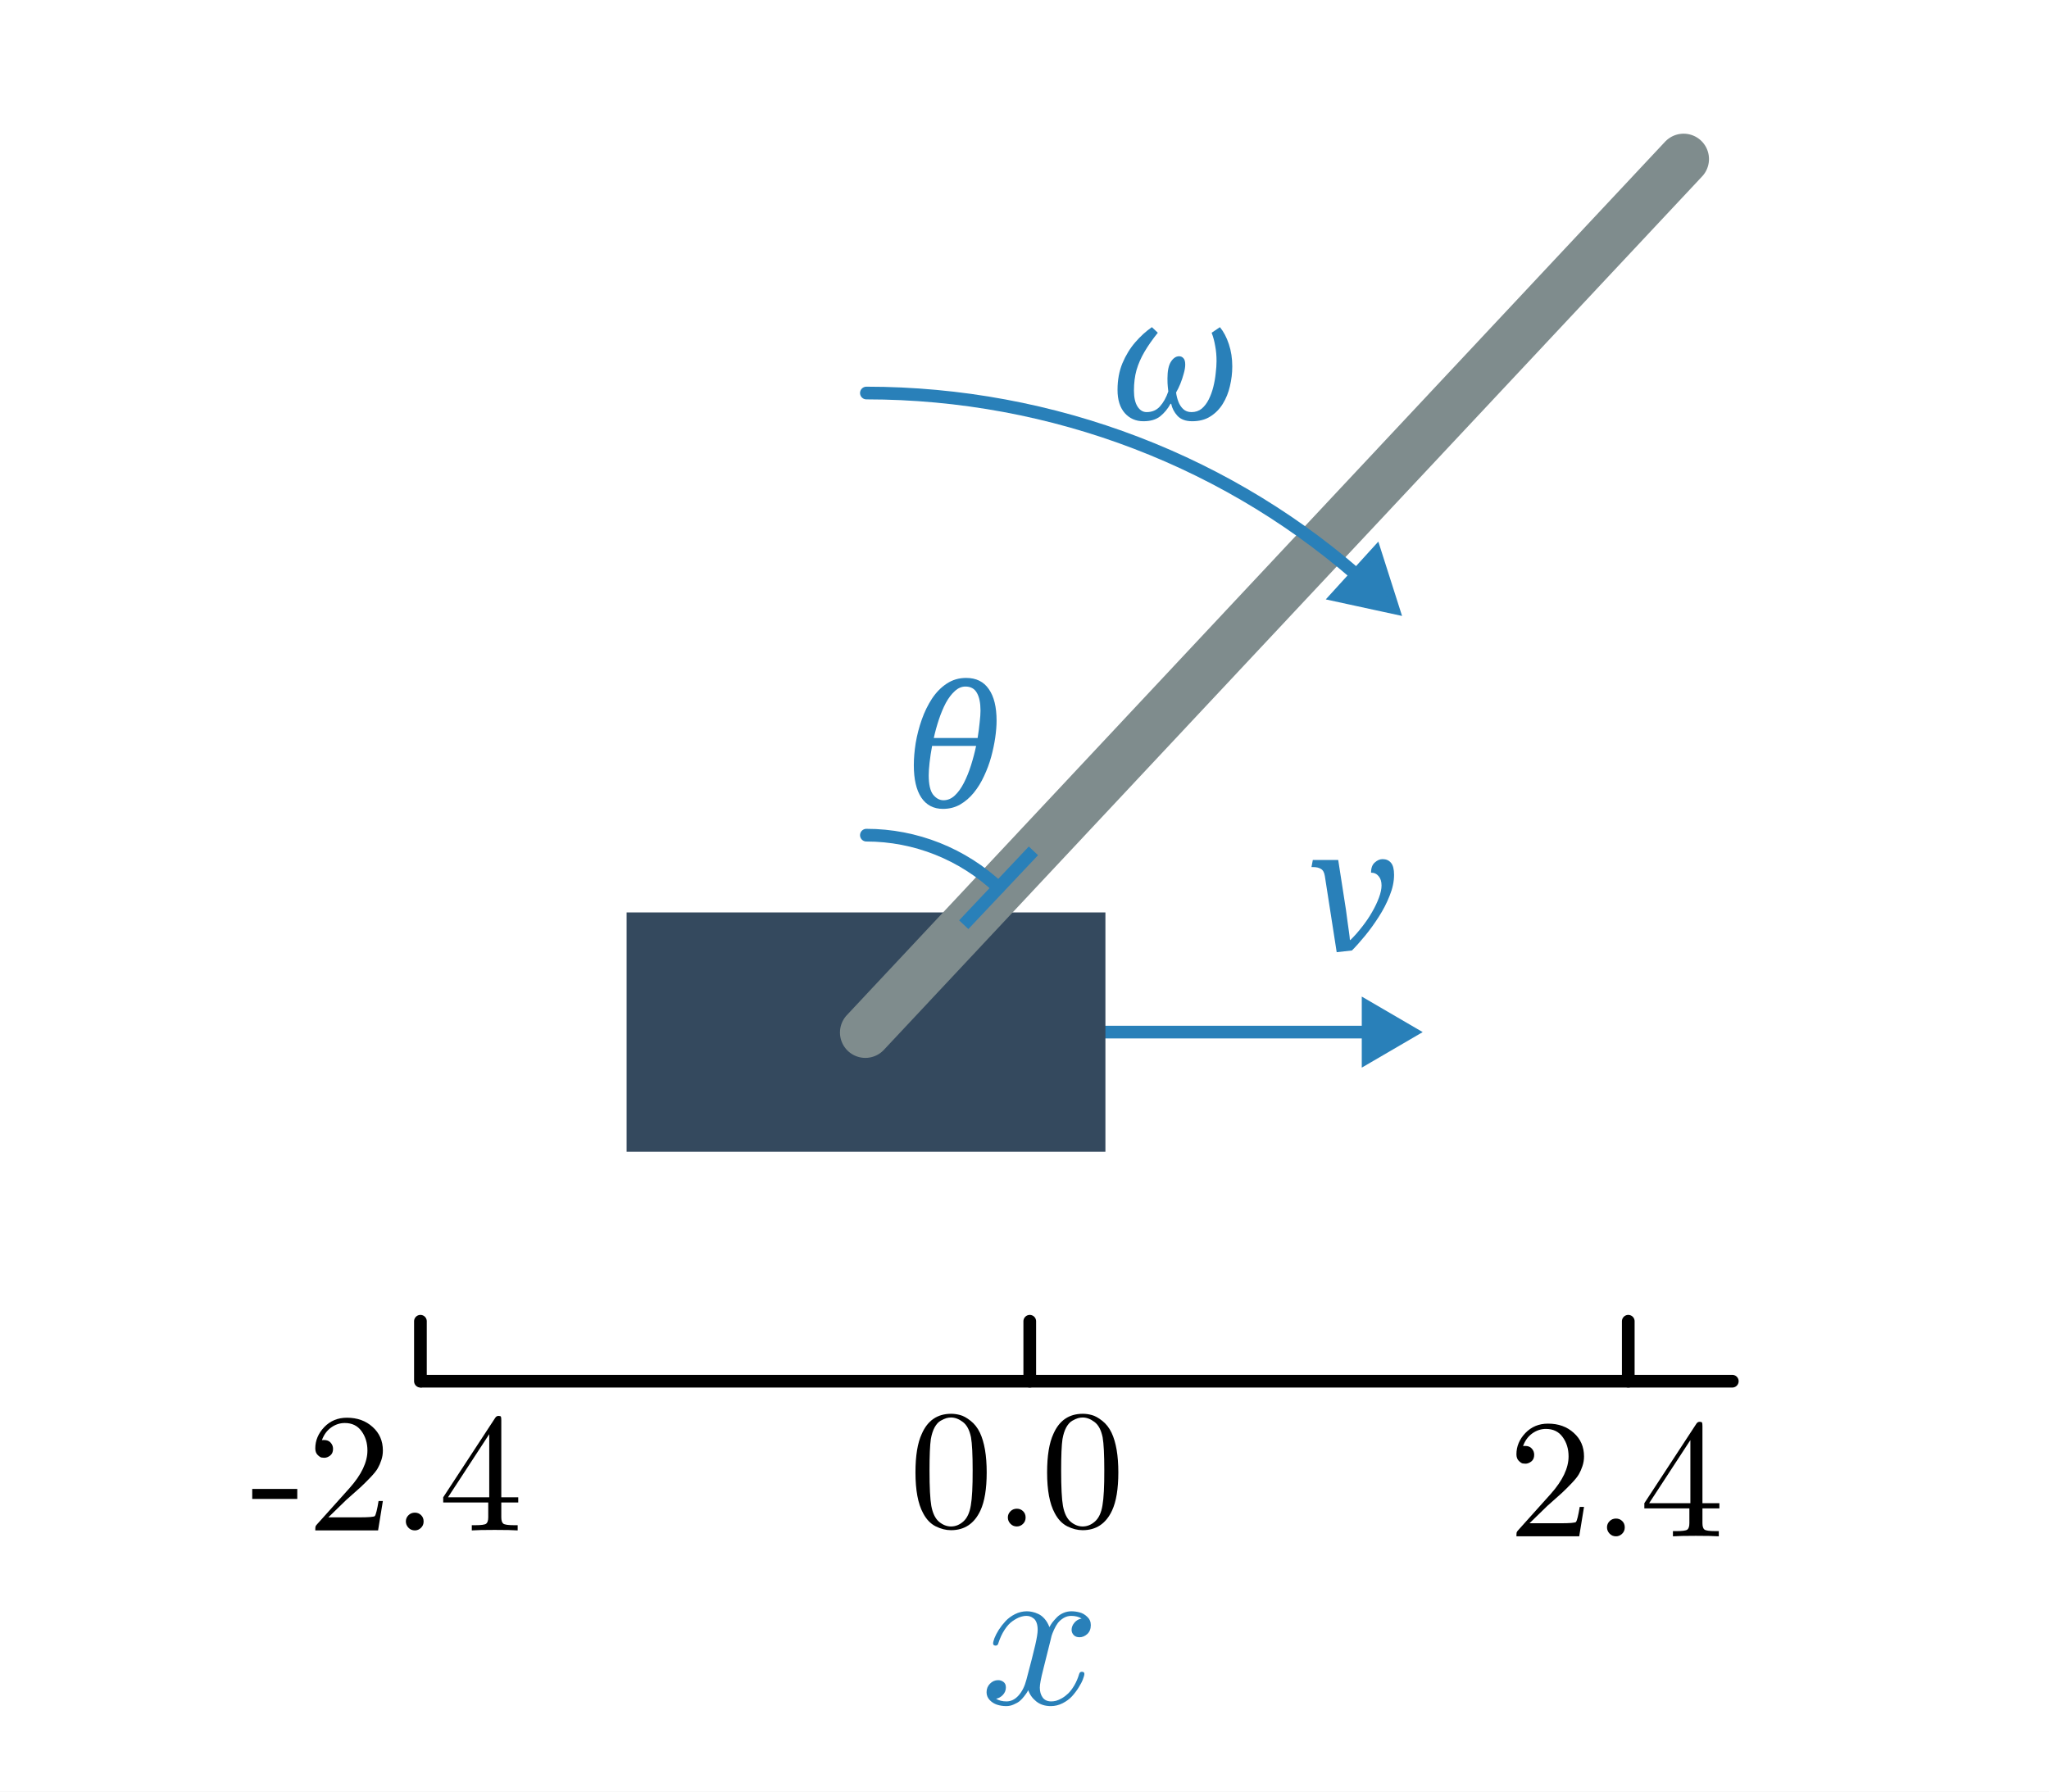
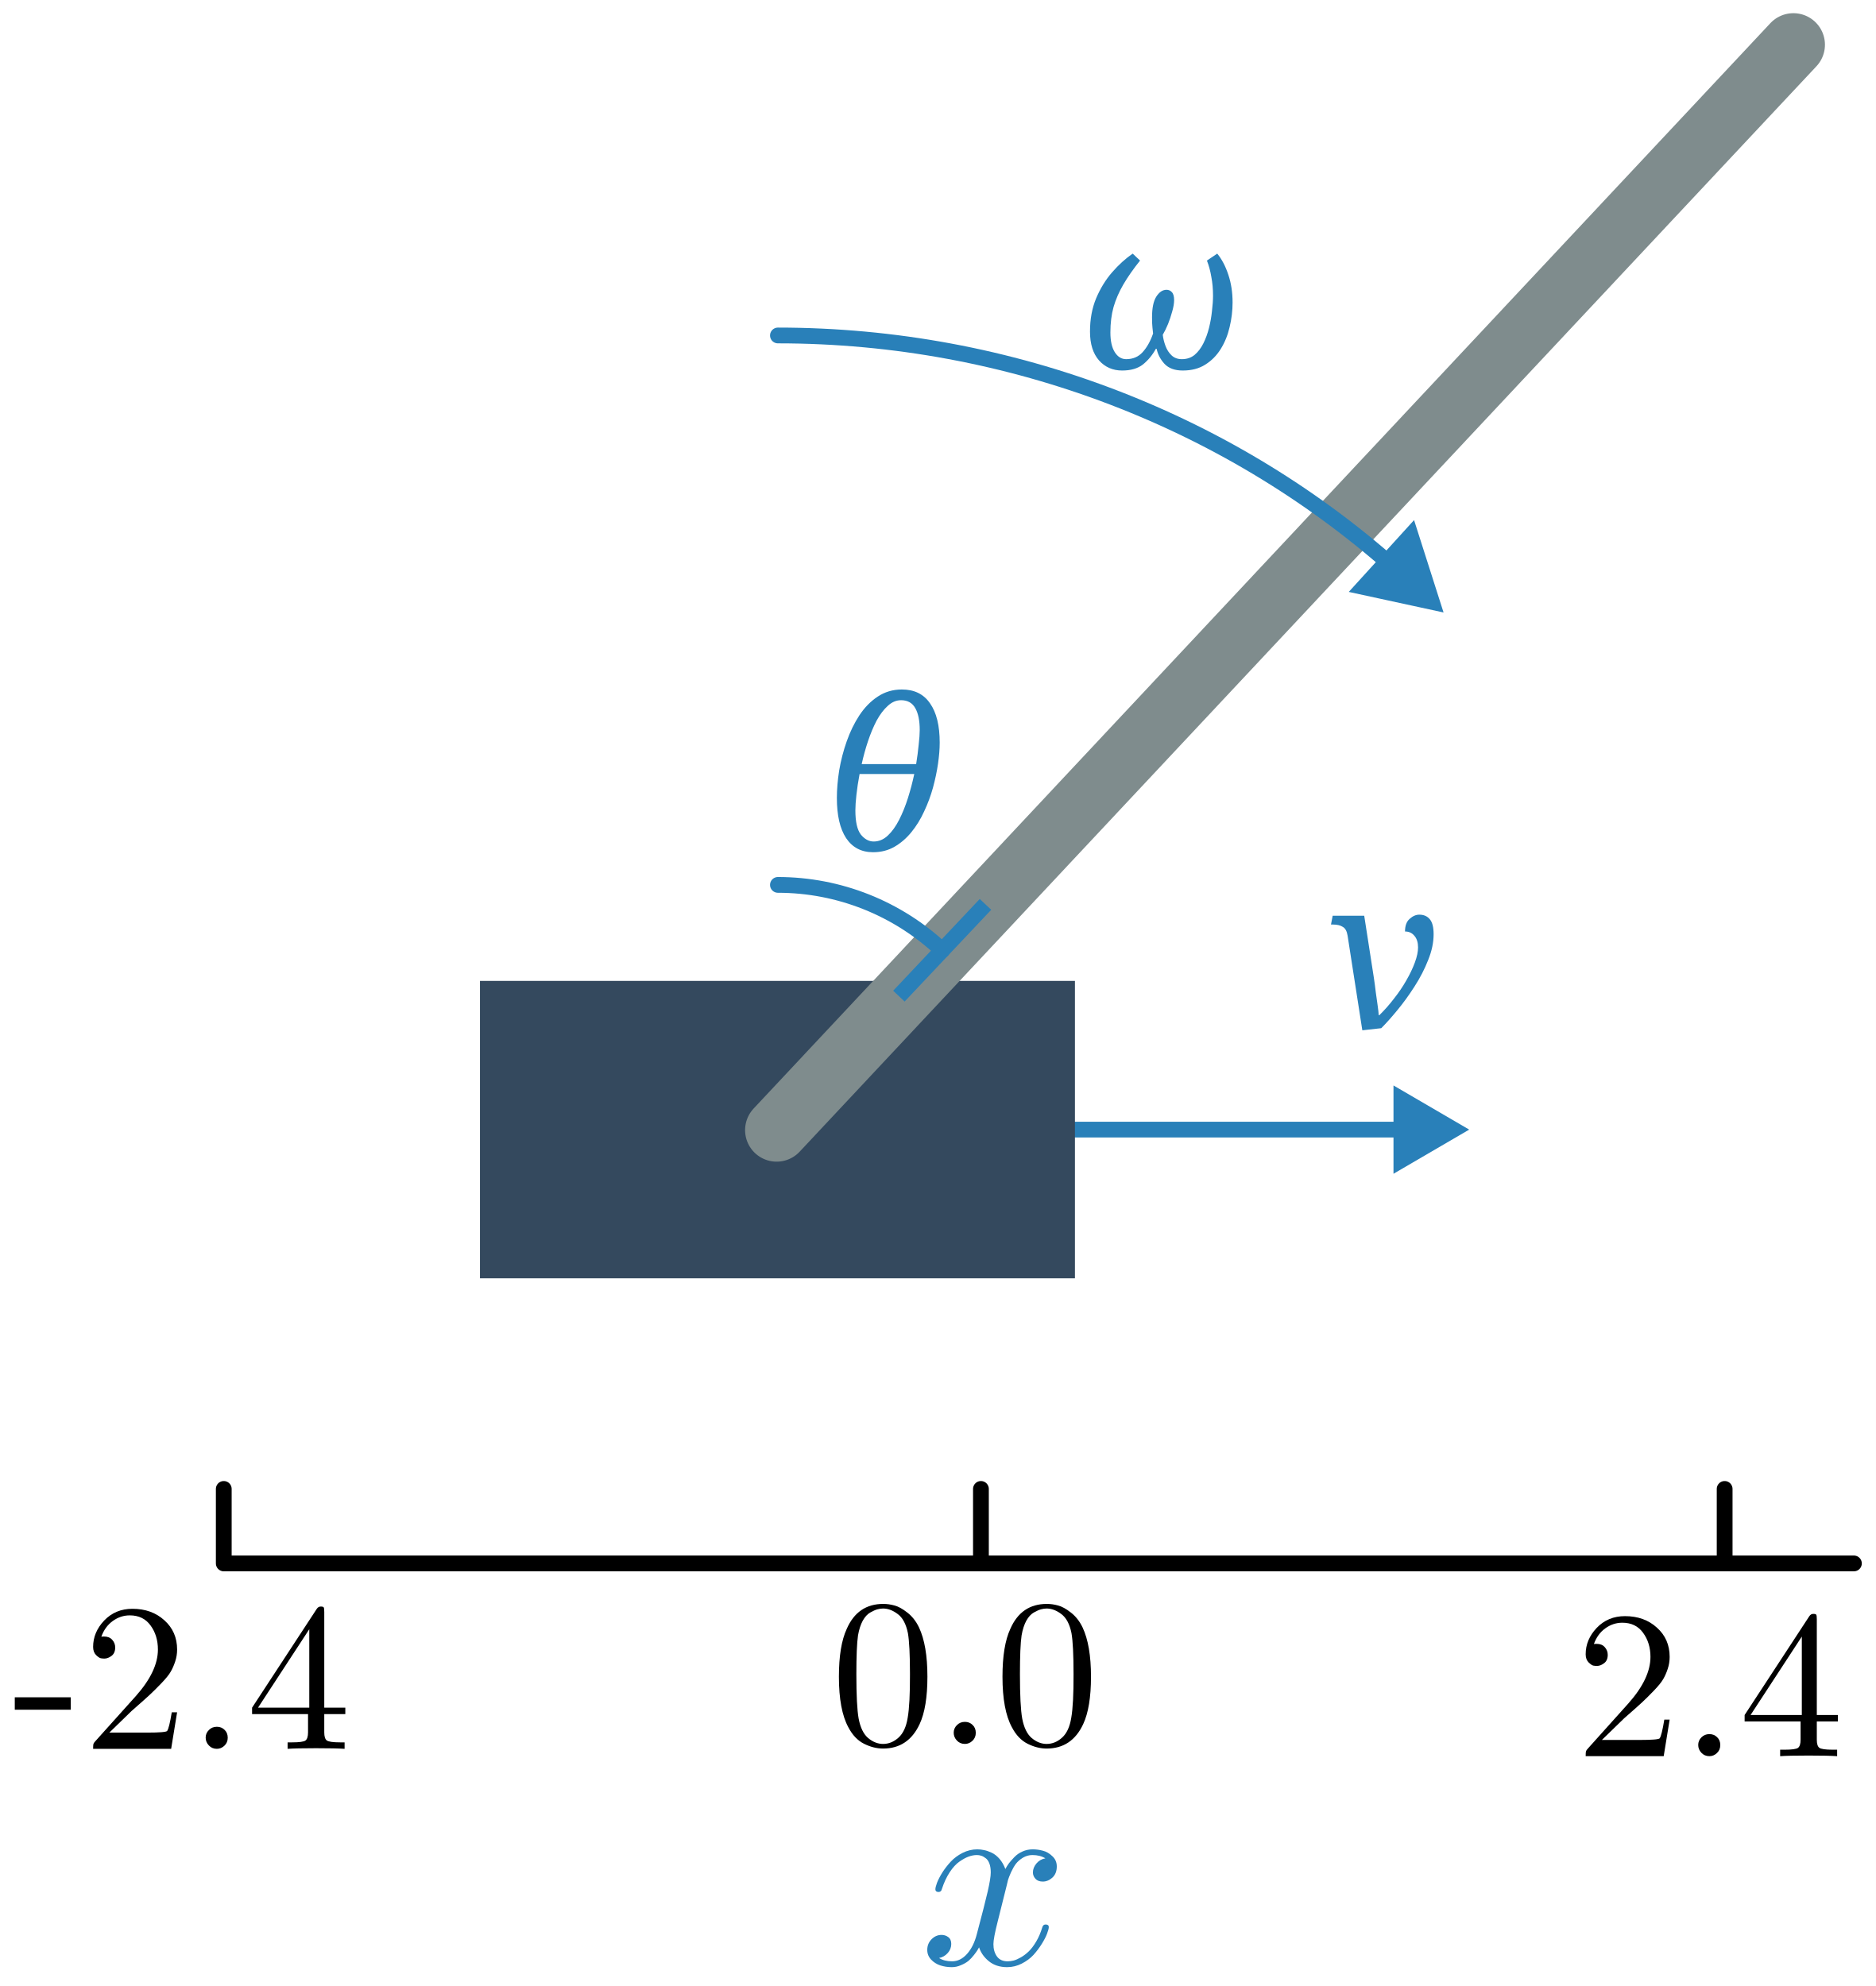
- <svg xmlns="http://www.w3.org/2000/svg" width="161.427" height="141.184" viewBox="0 0 645.709 564.736" version="1.1" id="svg8504">
-   <g transform="scale(4)" id="text1669" style="font-size:13.333px;font-family:'CMU Serif';-inkscape-font-specification:'CMU Serif';white-space:pre;shape-inside:url(#rect1671);stroke-width:2;stroke-linecap:round;stroke-linejoin:round" />
+ <svg xmlns="http://www.w3.org/2000/svg" width="118.938" height="125.944" viewBox="0 0 475.753 503.774" version="1.1" id="svg8504">
+   <g transform="matrix(4,0,0,4,-75.74111,-38.79411)" id="text1669" style="font-size:13.333px;font-family:'CMU Serif';-inkscape-font-specification:'CMU Serif';white-space:pre;shape-inside:url(#rect1671);stroke-width:2;stroke-linecap:round;stroke-linejoin:round" />
  <defs id="defs8418">
    <rect x="6.233" y="102.746" width="135.708" height="20.962" id="rect1671" />
    <marker style="overflow:visible" id="Stop" refX="0" refY="0" orient="auto" markerWidth="1" markerHeight="8" viewBox="0 0 1 8" preserveAspectRatio="xMidYMid">
      <path style="fill:none;stroke:context-stroke;stroke-width:1" d="M 0,4 V -4" id="path171" />
    </marker>
    <marker style="overflow:visible" id="TriangleStart" refX="0" refY="0" orient="auto-start-reverse" markerWidth="5.324" markerHeight="6.155" viewBox="0 0 5.324 6.155" preserveAspectRatio="xMidYMid">
      <path transform="scale(0.5)" style="fill:context-stroke;fill-rule:evenodd;stroke:context-stroke;stroke-width:1pt" d="M 5.77,0 -2.88,5 V -5 Z" id="path135" />
    </marker>
    <clipPath id="clip350">
      <rect x="0" y="0" width="1200" height="880" id="rect8415" />
    </clipPath>
    <clipPath id="clip210">
      <rect x="0" y="0" width="1200" height="880" id="rect6999" />
    </clipPath>
  </defs>
  <defs id="defs8425">
    <clipPath id="clip351">
      <rect x="240" y="0" width="841" height="841" id="rect8422" />
    </clipPath>
  </defs>
-   <path clip-path="url(#clip350)" d="M 222.778,785.94 H 977.222 V 31.496 H 222.778 Z" fill="#ffffff" fill-rule="evenodd" fill-opacity="1" id="path8427" transform="matrix(0.8558735,0,0,0.7485463,-190.6698,-23.57629)" style="stroke-width:1.249" />
+   <path clip-path="url(#clip350)" d="M 222.778,785.94 H 977.222 V 31.496 H 222.778 Z" fill="#ffffff" fill-rule="evenodd" fill-opacity="1" id="path8427" transform="matrix(0.6306008,0,0,0.6677422,-140.484,-21.03128)" style="stroke-width:1.541" />
  <defs id="defs8432">
    <clipPath id="clip352">
      <rect x="222" y="31" width="755" height="755" id="rect8429" />
    </clipPath>
  </defs>
-   <polyline clip-path="url(#clip350)" style="fill:none;stroke:#000000;stroke-width:7.306;stroke-linecap:round;stroke-linejoin:round;stroke-opacity:1" points="222.778,785.94 977.222,785.94 " id="polyline8444" transform="matrix(0.5475022,0,0,0.5475022,10.87335,5.072136)" />
-   <polyline clip-path="url(#clip350)" style="fill:none;stroke:#000000;stroke-width:4;stroke-linecap:round;stroke-linejoin:round;stroke-opacity:1" points="600,785.94 600,767.042 " id="polyline8450" transform="translate(-275.4879,-350.564)" />
-   <polyline clip-path="url(#clip350)" style="fill:none;stroke:#000000;stroke-width:4;stroke-linecap:round;stroke-linejoin:round;stroke-opacity:1" points="788.611,785.94 788.611,767.042 " id="polyline8452" transform="translate(-275.4879,-350.564)" />
-   <polyline clip-path="url(#clip352)" style="fill:none;stroke:#2980b9;stroke-width:4;stroke-linecap:round;stroke-linejoin:round;stroke-opacity:1" points="548.396,597.329 661.563,597.329 " id="polyline8492" transform="translate(-226.0239,-271.9954)" />
-   <path clip-path="url(#clip352)" d="m 561.196,597.329 -19.2,-11.2 v 22.4 z" fill="#2ecc71" fill-rule="evenodd" fill-opacity="1" stroke="none" id="path8494" transform="translate(-275.4879,-271.9954)" />
-   <path clip-path="url(#clip352)" d="m 674.363,597.329 -19.2,-11.2 v 22.4 z" fill="#2ecc71" fill-rule="evenodd" fill-opacity="1" stroke="none" id="path8496" transform="translate(-226.0239,-271.9954)" style="fill:#2980b9;fill-opacity:1" />
-   <path clip-path="url(#clip352)" d="m 472.952,635.051 v -75.444 h 150.889 v 75.444 z" fill="#34495e" fill-rule="evenodd" fill-opacity="1" id="path8498" transform="translate(-275.4879,-271.9954)" />
-   <polyline clip-path="url(#clip352)" style="fill:none;stroke:#000000;stroke-width:0;stroke-linecap:round;stroke-linejoin:round;stroke-opacity:1" points="472.952,635.051 472.952,559.607 623.841,559.607 623.841,635.051 472.952,635.051 " id="polyline8500" transform="translate(-275.4879,-271.9954)" />
-   <polyline clip-path="url(#clip352)" style="fill:none;stroke:#7f8c8d;stroke-width:16;stroke-linecap:round;stroke-linejoin:round;stroke-opacity:1" points="548.396,597.329 625.112,227.99 " id="polyline8502" transform="rotate(31.38982,894.3086,-29.18122)" />
-   <path clip-path="url(#clip210)" d="m 691.677,805.54 q 0,1.803 -1.127,2.834 -1.128,0.998 -2.416,0.998 -1.224,0 -1.868,-0.708 -0.644,-0.709 -0.644,-1.611 0,-1.223 0.902,-2.286 0.902,-1.063 2.254,-1.288 -1.32,-0.838 -3.285,-0.838 -1.288,0 -2.415,0.677 -1.095,0.676 -1.772,1.545 -0.644,0.87 -1.223,2.126 -0.548,1.224 -0.773,1.965 -0.194,0.708 -0.355,1.481 l -2.254,9.018 q -1.095,4.283 -1.095,5.797 0,1.868 0.902,3.124 0.902,1.224 2.705,1.224 0.709,0 1.514,-0.194 0.805,-0.225 1.836,-0.805 1.062,-0.612 1.996,-1.514 0.966,-0.933 1.9,-2.512 0.934,-1.578 1.546,-3.607 0.194,-0.708 0.838,-0.708 0.805,0 0.805,0.644 0,0.547 -0.451,1.707 -0.419,1.127 -1.353,2.609 -0.901,1.449 -2.093,2.769 -1.192,1.288 -2.963,2.19 -1.771,0.902 -3.704,0.902 -2.769,0 -4.605,-1.481 -1.836,-1.482 -2.512,-3.543 -0.161,0.29 -0.387,0.676 -0.225,0.387 -0.901,1.256 -0.645,0.838 -1.385,1.482 -0.741,0.612 -1.9,1.095 -1.128,0.515 -2.351,0.515 -1.546,0 -2.931,-0.451 -1.353,-0.451 -2.319,-1.481 -0.966,-1.031 -0.966,-2.448 0,-1.578 1.063,-2.673 1.095,-1.127 2.576,-1.127 0.934,0 1.675,0.547 0.773,0.548 0.773,1.739 0,1.321 -0.902,2.319 -0.902,0.999 -2.19,1.256 1.32,0.838 3.285,0.838 2.126,0 3.8,-1.868 1.675,-1.868 2.48,-4.992 1.997,-7.504 2.77,-10.854 0.773,-3.381 0.773,-4.831 0,-1.352 -0.355,-2.286 -0.354,-0.934 -0.966,-1.353 -0.579,-0.451 -1.127,-0.612 -0.515,-0.161 -1.095,-0.161 -0.966,0 -2.061,0.387 -1.063,0.386 -2.351,1.288 -1.256,0.87 -2.448,2.673 -1.191,1.804 -1.997,4.283 -0.161,0.741 -0.869,0.741 -0.773,-0.032 -0.773,-0.676 0,-0.548 0.419,-1.675 0.451,-1.159 1.352,-2.609 0.934,-1.449 2.126,-2.737 1.224,-1.32 2.995,-2.222 1.804,-0.902 3.736,-0.902 0.869,0 1.707,0.193 0.869,0.161 1.9,0.644 1.063,0.483 1.997,1.546 0.934,1.063 1.513,2.609 0.387,-0.741 0.902,-1.449 0.548,-0.709 1.385,-1.578 0.87,-0.902 2.061,-1.418 1.224,-0.547 2.577,-0.547 1.32,0 2.608,0.354 1.289,0.322 2.384,1.385 1.127,1.031 1.127,2.609 z" fill="#000000" fill-rule="nonzero" fill-opacity="1" id="path7044" transform="translate(-347.9263,-293.2889)" style="fill:#2980b9;fill-opacity:1" />
-   <path id="path7730" style="fill:none;stroke:#2980b9;stroke-width:4;stroke-linecap:round;stroke-linejoin:round;stroke-dasharray:none;stroke-dashoffset:0;marker-end:url(#Stop)" d="m 273.027,263.258 c 15.473,0 30.368,5.928 41.661,16.581" />
-   <g aria-label="θ" id="text8887" style="font-size:53.333px;font-family:serif;-inkscape-font-specification:serif;fill:#2980b9;stroke-width:7.56;stroke-linecap:round;stroke-linejoin:round" transform="translate(86.60507,-108.2394)">
+   <polyline clip-path="url(#clip350)" style="fill:none;stroke:#000000;stroke-width:7.306;stroke-linecap:round;stroke-linejoin:round;stroke-opacity:1" points="222.778,785.94 977.222,785.94 " id="polyline8444" transform="matrix(0.5475022,0,0,0.5475022,-64.86775,-33.72197)" />
+   <polyline clip-path="url(#clip350)" style="fill:none;stroke:#000000;stroke-width:4;stroke-linecap:round;stroke-linejoin:round;stroke-opacity:1" points="600,785.94 600,767.042 " id="polyline8450" transform="translate(-351.229,-389.3581)" />
+   <polyline clip-path="url(#clip350)" style="fill:none;stroke:#000000;stroke-width:4;stroke-linecap:round;stroke-linejoin:round;stroke-opacity:1" points="788.611,785.94 788.611,767.042 " id="polyline8452" transform="translate(-351.229,-389.3581)" />
+   <polyline clip-path="url(#clip352)" style="fill:none;stroke:#2980b9;stroke-width:4;stroke-linecap:round;stroke-linejoin:round;stroke-opacity:1" points="548.396,597.329 661.563,597.329 " id="polyline8492" transform="translate(-301.7649,-310.7895)" />
+   <path clip-path="url(#clip352)" d="m 561.196,597.329 -19.2,-11.2 v 22.4 z" fill="#2ecc71" fill-rule="evenodd" fill-opacity="1" stroke="none" id="path8494" transform="translate(-351.229,-310.7895)" />
+   <path clip-path="url(#clip352)" d="m 674.363,597.329 -19.2,-11.2 v 22.4 z" fill="#2ecc71" fill-rule="evenodd" fill-opacity="1" stroke="none" id="path8496" transform="translate(-301.7649,-310.7895)" style="fill:#2980b9;fill-opacity:1" />
+   <path clip-path="url(#clip352)" d="m 472.952,635.051 v -75.444 h 150.889 v 75.444 z" fill="#34495e" fill-rule="evenodd" fill-opacity="1" id="path8498" transform="translate(-351.229,-310.7895)" />
+   <polyline clip-path="url(#clip352)" style="fill:none;stroke:#000000;stroke-width:0;stroke-linecap:round;stroke-linejoin:round;stroke-opacity:1" points="472.952,635.051 472.952,559.607 623.841,559.607 623.841,635.051 472.952,635.051 " id="polyline8500" transform="translate(-351.229,-310.7895)" />
+   <polyline clip-path="url(#clip352)" style="fill:none;stroke:#7f8c8d;stroke-width:16;stroke-linecap:round;stroke-linejoin:round;stroke-opacity:1" points="548.396,597.329 625.112,227.99 " id="polyline8502" transform="rotate(31.38982,925.4688,-183.353)" />
+   <path clip-path="url(#clip210)" d="m 691.677,805.54 q 0,1.803 -1.127,2.834 -1.128,0.998 -2.416,0.998 -1.224,0 -1.868,-0.708 -0.644,-0.709 -0.644,-1.611 0,-1.223 0.902,-2.286 0.902,-1.063 2.254,-1.288 -1.32,-0.838 -3.285,-0.838 -1.288,0 -2.415,0.677 -1.095,0.676 -1.772,1.545 -0.644,0.87 -1.223,2.126 -0.548,1.224 -0.773,1.965 -0.194,0.708 -0.355,1.481 l -2.254,9.018 q -1.095,4.283 -1.095,5.797 0,1.868 0.902,3.124 0.902,1.224 2.705,1.224 0.709,0 1.514,-0.194 0.805,-0.225 1.836,-0.805 1.062,-0.612 1.996,-1.514 0.966,-0.933 1.9,-2.512 0.934,-1.578 1.546,-3.607 0.194,-0.708 0.838,-0.708 0.805,0 0.805,0.644 0,0.547 -0.451,1.707 -0.419,1.127 -1.353,2.609 -0.901,1.449 -2.093,2.769 -1.192,1.288 -2.963,2.19 -1.771,0.902 -3.704,0.902 -2.769,0 -4.605,-1.481 -1.836,-1.482 -2.512,-3.543 -0.161,0.29 -0.387,0.676 -0.225,0.387 -0.901,1.256 -0.645,0.838 -1.385,1.482 -0.741,0.612 -1.9,1.095 -1.128,0.515 -2.351,0.515 -1.546,0 -2.931,-0.451 -1.353,-0.451 -2.319,-1.481 -0.966,-1.031 -0.966,-2.448 0,-1.578 1.063,-2.673 1.095,-1.127 2.576,-1.127 0.934,0 1.675,0.547 0.773,0.548 0.773,1.739 0,1.321 -0.902,2.319 -0.902,0.999 -2.19,1.256 1.32,0.838 3.285,0.838 2.126,0 3.8,-1.868 1.675,-1.868 2.48,-4.992 1.997,-7.504 2.77,-10.854 0.773,-3.381 0.773,-4.831 0,-1.352 -0.355,-2.286 -0.354,-0.934 -0.966,-1.353 -0.579,-0.451 -1.127,-0.612 -0.515,-0.161 -1.095,-0.161 -0.966,0 -2.061,0.387 -1.063,0.386 -2.351,1.288 -1.256,0.87 -2.448,2.673 -1.191,1.804 -1.997,4.283 -0.161,0.741 -0.869,0.741 -0.773,-0.032 -0.773,-0.676 0,-0.548 0.419,-1.675 0.451,-1.159 1.352,-2.609 0.934,-1.449 2.126,-2.737 1.224,-1.32 2.995,-2.222 1.804,-0.902 3.736,-0.902 0.869,0 1.707,0.193 0.869,0.161 1.9,0.644 1.063,0.483 1.997,1.546 0.934,1.063 1.513,2.609 0.387,-0.741 0.902,-1.449 0.548,-0.709 1.385,-1.578 0.87,-0.902 2.061,-1.418 1.224,-0.547 2.577,-0.547 1.32,0 2.608,0.354 1.289,0.322 2.384,1.385 1.127,1.031 1.127,2.609 z" fill="#000000" fill-rule="nonzero" fill-opacity="1" id="path7044" transform="translate(-423.6674,-332.083)" style="fill:#2980b9;fill-opacity:1" />
+   <path id="path7730" style="fill:none;stroke:#2980b9;stroke-width:4;stroke-linecap:round;stroke-linejoin:round;stroke-dasharray:none;stroke-dashoffset:0;marker-end:url(#Stop)" d="m 197.286,224.464 c 15.473,0 30.368,5.928 41.661,16.581" />
+   <g aria-label="θ" id="text8887" style="font-size:53.333px;font-family:serif;-inkscape-font-specification:serif;fill:#2980b9;stroke-width:7.56;stroke-linecap:round;stroke-linejoin:round" transform="translate(10.86396,-147.0335)">
    <path d="m 210.546,363.21 q -4.427,0 -6.827,-3.573 -2.347,-3.573 -2.347,-10.187 0,-3.253 0.587,-6.987 0.64,-3.787 1.92,-7.413 1.28,-3.627 3.2,-6.56 1.973,-2.987 4.64,-4.747 2.72,-1.813 6.133,-1.813 4.747,0 7.147,3.52 2.453,3.467 2.453,9.973 0,2.347 -0.427,5.333 -0.427,2.933 -1.28,6.08 -0.853,3.093 -2.24,6.027 -1.333,2.933 -3.253,5.28 -1.867,2.293 -4.267,3.68 -2.4,1.387 -5.44,1.387 z m 7.093,-38.56 q -1.813,0 -3.36,1.44 -1.547,1.387 -2.827,3.733 -1.227,2.347 -2.187,5.227 -0.96,2.88 -1.6,5.813 h 13.813 q 0.427,-2.667 0.64,-4.907 0.267,-2.293 0.267,-3.733 0,-3.573 -1.12,-5.547 -1.12,-2.027 -3.627,-2.027 z m -6.933,35.84 q 1.973,0 3.573,-1.493 1.6,-1.493 2.88,-4 1.28,-2.507 2.24,-5.547 0.96,-3.04 1.6,-6.08 h -13.867 q -0.533,2.827 -0.8,5.28 -0.267,2.4 -0.267,3.947 0,4.32 1.387,6.133 1.44,1.76 3.253,1.76 z" style="font-style:italic" id="path14706" />
  </g>
-   <path id="path10587" style="fill:none;stroke:#2980b9;stroke-width:4;stroke-linecap:round;stroke-linejoin:round;stroke-dasharray:none;marker-end:url(#TriangleStart)" d="m 273.027,123.888 c 58.794,0 115.387,21.705 158.299,60.712" />
-   <g aria-label="ω" id="text10863" style="font-size:53.333px;font-family:serif;-inkscape-font-specification:serif;fill:#2980b9;stroke-width:4;stroke-linecap:round;stroke-linejoin:round" transform="translate(105.0777,-75.61781)">
+   <path id="path10587" style="fill:none;stroke:#2980b9;stroke-width:4;stroke-linecap:round;stroke-linejoin:round;stroke-dasharray:none;marker-end:url(#TriangleStart)" d="m 197.286,85.094 c 58.794,0 115.387,21.705 158.299,60.712" />
+   <g aria-label="ω" id="text10863" style="font-size:53.333px;font-family:serif;-inkscape-font-specification:serif;fill:#2980b9;stroke-width:4;stroke-linecap:round;stroke-linejoin:round" transform="translate(29.33661,-114.4119)">
    <path d="m 255.254,208.399 q -3.573,0 -5.867,-2.56 -2.293,-2.613 -2.293,-7.307 0,-4.693 1.547,-8.427 1.6,-3.787 4.053,-6.613 2.507,-2.88 5.227,-4.747 l 1.867,1.76 q -2.56,3.2 -4.213,6.027 -1.653,2.827 -2.507,5.76 -0.8,2.88 -0.8,6.453 0,3.253 1.12,5.013 1.12,1.76 2.88,1.76 2.56,0 4.16,-1.76 1.653,-1.813 2.667,-4.747 -0.053,-0.587 -0.16,-1.493 -0.107,-0.96 -0.107,-2.613 0,-3.52 1.067,-5.227 1.12,-1.76 2.613,-1.76 0.8,0 1.333,0.587 0.587,0.587 0.587,2.027 0,1.227 -0.48,2.88 -0.427,1.6 -1.067,3.2 -0.64,1.547 -1.333,2.72 0.16,1.387 0.693,2.827 0.533,1.44 1.547,2.4 1.013,0.96 2.613,0.96 1.867,0 3.2,-1.067 1.333,-1.12 2.24,-2.933 0.907,-1.813 1.44,-3.947 0.533,-2.133 0.747,-4.267 0.267,-2.187 0.267,-3.893 0,-2.56 -0.427,-4.747 -0.373,-2.24 -1.12,-4.16 l 2.613,-1.76 q 1.76,2.133 2.827,5.387 1.067,3.2 1.067,6.987 0,3.147 -0.747,6.24 -0.693,3.04 -2.24,5.547 -1.547,2.507 -3.947,4 -2.347,1.493 -5.707,1.493 -3.04,0 -4.64,-1.707 -1.547,-1.707 -1.973,-3.787 h -0.213 q -1.28,2.347 -3.253,3.947 -1.973,1.547 -5.28,1.547 z" style="font-style:italic" id="path14709" />
  </g>
-   <g aria-label="v" id="text13875" style="font-size:53.333px;font-family:serif;-inkscape-font-specification:serif;fill:#2980b9;stroke-width:4;stroke-linecap:round;stroke-linejoin:round" transform="translate(86.60507,-108.2394)">
+   <g aria-label="v" id="text13875" style="font-size:53.333px;font-family:serif;-inkscape-font-specification:serif;fill:#2980b9;stroke-width:4;stroke-linecap:round;stroke-linejoin:round" transform="translate(10.86396,-147.0335)">
    <path d="m 330.897,384.383 q -0.267,-1.707 -1.227,-2.24 -0.907,-0.587 -2.453,-0.587 h -0.533 l 0.427,-2.24 h 8 l 2.453,15.787 q 0.267,1.76 0.48,3.627 0.267,1.867 0.48,3.413 0.213,1.493 0.267,2.4 h 0.16 q 1.92,-1.867 3.68,-4.16 1.813,-2.293 3.147,-4.64 1.387,-2.4 2.187,-4.587 0.8,-2.187 0.8,-3.787 0,-1.867 -0.907,-2.933 -0.907,-1.12 -2.4,-1.12 0,-2.187 1.173,-3.2 1.173,-1.067 2.453,-1.067 1.707,0 2.667,1.173 0.96,1.12 0.96,3.787 0,3.147 -1.387,6.56 -1.333,3.413 -3.467,6.72 -2.08,3.253 -4.373,6.027 -2.24,2.72 -4.053,4.533 l -4.8,0.533 z" style="font-style:italic" id="path14712" />
  </g>
-   <polyline clip-path="url(#clip350)" style="fill:none;stroke:#000000;stroke-width:4;stroke-linecap:round;stroke-linejoin:round;stroke-opacity:1" points="600,785.94 600,767.042 " id="polyline2438" transform="translate(-467.5105,-350.564)" />
-   <g aria-label="0.0" id="text799" style="font-size:53.333px;font-family:'CMU Serif';-inkscape-font-specification:'CMU Serif';stroke-width:8;stroke-linecap:round;stroke-linejoin:round">
+   <polyline clip-path="url(#clip350)" style="fill:none;stroke:#000000;stroke-width:4;stroke-linecap:round;stroke-linejoin:round;stroke-opacity:1" points="600,785.94 600,767.042 " id="polyline2438" transform="translate(-543.2516,-389.3581)" />
+   <g aria-label="0.0" id="text799" style="font-size:53.333px;font-family:'CMU Serif';-inkscape-font-specification:'CMU Serif';stroke-width:8;stroke-linecap:round;stroke-linejoin:round" transform="translate(-75.74111,-38.79411)">
    <path d="m 288.494,464.109 q 0,-7.839 1.979,-12.109 2.76,-6.354 9.271,-6.354 1.38,0 2.812,0.391 1.458,0.365 3.281,1.797 1.849,1.432 2.969,3.776 2.135,4.531 2.135,12.5 0,7.786 -1.979,12.031 -2.891,6.198 -9.271,6.198 -2.396,0 -4.844,-1.224 -2.422,-1.224 -3.958,-4.167 -2.396,-4.401 -2.396,-12.839 z m 4.427,-0.651 q 0,8.047 0.573,11.25 0.651,3.464 2.422,4.974 1.797,1.484 3.776,1.484 2.135,0 3.906,-1.589 1.797,-1.615 2.344,-5.078 0.599,-3.411 0.573,-11.042 0,-7.422 -0.521,-10.391 -0.703,-3.464 -2.578,-4.844 -1.849,-1.406 -3.724,-1.406 -0.703,0 -1.458,0.208 -0.729,0.208 -1.797,0.807 -1.068,0.599 -1.901,2.083 -0.807,1.484 -1.198,3.724 -0.417,2.891 -0.417,9.818 z" id="path1688" />
    <path d="m 318.415,480.306 q -0.807,-0.859 -0.807,-1.979 0,-1.12 0.807,-1.927 0.807,-0.833 2.031,-0.833 1.172,0 1.953,0.781 0.807,0.755 0.807,2.005 0,1.224 -0.859,2.031 -0.833,0.781 -1.901,0.781 -1.224,0 -2.031,-0.859 z" id="path1690" />
    <path d="m 329.978,464.109 q 0,-7.839 1.979,-12.109 2.76,-6.354 9.271,-6.354 1.38,0 2.812,0.391 1.458,0.365 3.281,1.797 1.849,1.432 2.969,3.776 2.135,4.531 2.135,12.5 0,7.786 -1.979,12.031 -2.891,6.198 -9.271,6.198 -2.396,0 -4.844,-1.224 -2.422,-1.224 -3.958,-4.167 -2.396,-4.401 -2.396,-12.839 z m 4.427,-0.651 q 0,8.047 0.573,11.25 0.651,3.464 2.422,4.974 1.797,1.484 3.776,1.484 2.135,0 3.906,-1.589 1.797,-1.615 2.344,-5.078 0.599,-3.411 0.573,-11.042 0,-7.422 -0.521,-10.391 -0.703,-3.464 -2.578,-4.844 -1.849,-1.406 -3.724,-1.406 -0.703,0 -1.458,0.208 -0.729,0.208 -1.797,0.807 -1.068,0.599 -1.901,2.083 -0.807,1.484 -1.198,3.724 -0.417,2.891 -0.417,9.818 z" id="path1692" />
  </g>
-   <g aria-label="-2.4" id="text1639" style="font-size:53.333px;font-family:'CMU Serif';-inkscape-font-specification:'CMU Serif';stroke-width:8;stroke-linecap:round;stroke-linejoin:round">
+   <g aria-label="-2.4" id="text1639" style="font-size:53.333px;font-family:'CMU Serif';-inkscape-font-specification:'CMU Serif';stroke-width:8;stroke-linecap:round;stroke-linejoin:round" transform="translate(-75.74111,-38.79411)">
    <path d="m 79.488,472.486 v -3.151 h 14.193 v 3.151 z" id="path1695" />
    <path d="m 99.358,482.408 q 0,-0.964 0.078,-1.25 0.104,-0.286 0.521,-0.729 l 10.234,-11.406 q 5.599,-6.302 5.599,-11.797 0,-3.568 -1.875,-6.12 -1.849,-2.552 -5.26,-2.552 -2.344,0 -4.323,1.432 -1.979,1.432 -2.891,3.984 0.156,-0.052 0.703,-0.052 1.328,0 2.057,0.833 0.755,0.833 0.755,1.953 0,1.432 -0.938,2.135 -0.911,0.677 -1.823,0.677 -0.365,0 -0.859,-0.078 -0.469,-0.078 -1.224,-0.807 -0.755,-0.755 -0.755,-2.083 0,-3.724 2.812,-6.693 2.839,-2.969 7.161,-2.969 4.896,0 8.099,2.917 3.229,2.891 3.229,7.422 0,1.589 -0.495,3.047 -0.469,1.432 -1.12,2.552 -0.625,1.12 -2.344,2.917 -1.719,1.797 -3.099,3.073 -1.38,1.276 -4.479,3.984 l -5.651,5.495 h 9.609 q 4.687,0 5.052,-0.417 0.521,-0.755 1.172,-4.74 h 1.354 l -1.51,9.271 z" id="path1697" />
    <path d="m 128.706,481.549 q -0.807,-0.859 -0.807,-1.979 0,-1.12 0.807,-1.927 0.807,-0.833 2.031,-0.833 1.172,0 1.953,0.781 0.807,0.755 0.807,2.005 0,1.224 -0.859,2.031 -0.833,0.781 -1.901,0.781 -1.224,0 -2.031,-0.859 z" id="path1699" />
    <path d="m 139.67,473.606 v -1.641 l 16.38,-25.026 q 0.417,-0.651 1.068,-0.625 0.599,0 0.729,0.234 0.13,0.234 0.13,1.146 v 24.271 h 5.339 v 1.641 h -5.339 v 4.635 q 0,1.536 0.625,2.031 0.651,0.495 3.411,0.495 h 1.12 v 1.641 q -2.188,-0.156 -7.24,-0.156 -5.026,0 -7.214,0.156 v -1.641 h 1.12 q 2.76,0 3.411,-0.469 0.651,-0.495 0.651,-2.057 v -4.635 z m 1.51,-1.641 h 12.995 v -19.896 z" id="path1701" />
  </g>
-   <g aria-label="2.4" id="text1655" style="font-size:53.333px;font-family:'CMU Serif';-inkscape-font-specification:'CMU Serif';stroke-width:8;stroke-linecap:round;stroke-linejoin:round">
+   <g aria-label="2.4" id="text1655" style="font-size:53.333px;font-family:'CMU Serif';-inkscape-font-specification:'CMU Serif';stroke-width:8;stroke-linecap:round;stroke-linejoin:round" transform="translate(-75.74111,-38.79411)">
    <path d="m 477.878,484.271 q 0,-0.964 0.078,-1.25 0.104,-0.286 0.521,-0.729 l 10.234,-11.406 q 5.599,-6.302 5.599,-11.797 0,-3.568 -1.875,-6.12 -1.849,-2.552 -5.26,-2.552 -2.344,0 -4.323,1.432 -1.979,1.432 -2.891,3.984 0.156,-0.052 0.703,-0.052 1.328,0 2.057,0.833 0.755,0.833 0.755,1.953 0,1.432 -0.938,2.135 -0.911,0.677 -1.823,0.677 -0.365,0 -0.859,-0.078 -0.469,-0.078 -1.224,-0.807 -0.755,-0.755 -0.755,-2.083 0,-3.724 2.812,-6.693 2.839,-2.969 7.161,-2.969 4.896,0 8.099,2.917 3.229,2.891 3.229,7.422 0,1.589 -0.495,3.047 -0.469,1.432 -1.12,2.552 -0.625,1.12 -2.344,2.917 -1.719,1.797 -3.099,3.073 -1.38,1.276 -4.479,3.984 l -5.651,5.495 h 9.609 q 4.687,0 5.052,-0.417 0.521,-0.755 1.172,-4.74 h 1.354 l -1.51,9.271 z" id="path1704" />
    <path d="m 507.226,483.412 q -0.807,-0.859 -0.807,-1.979 0,-1.12 0.807,-1.927 0.807,-0.833 2.031,-0.833 1.172,0 1.953,0.781 0.807,0.755 0.807,2.005 0,1.224 -0.859,2.031 -0.833,0.781 -1.901,0.781 -1.224,0 -2.031,-0.859 z" id="path1706" />
    <path d="m 518.19,475.469 v -1.641 l 16.38,-25.026 q 0.417,-0.651 1.068,-0.625 0.599,0 0.729,0.234 0.13,0.234 0.13,1.146 v 24.271 h 5.339 v 1.641 h -5.339 v 4.635 q 0,1.536 0.625,2.031 0.651,0.495 3.411,0.495 h 1.12 v 1.641 q -2.187,-0.156 -7.24,-0.156 -5.026,0 -7.214,0.156 v -1.641 h 1.12 q 2.76,0 3.411,-0.469 0.651,-0.495 0.651,-2.057 v -4.635 z m 1.51,-1.641 h 12.995 v -19.896 z" id="path1708" />
  </g>
</svg>
